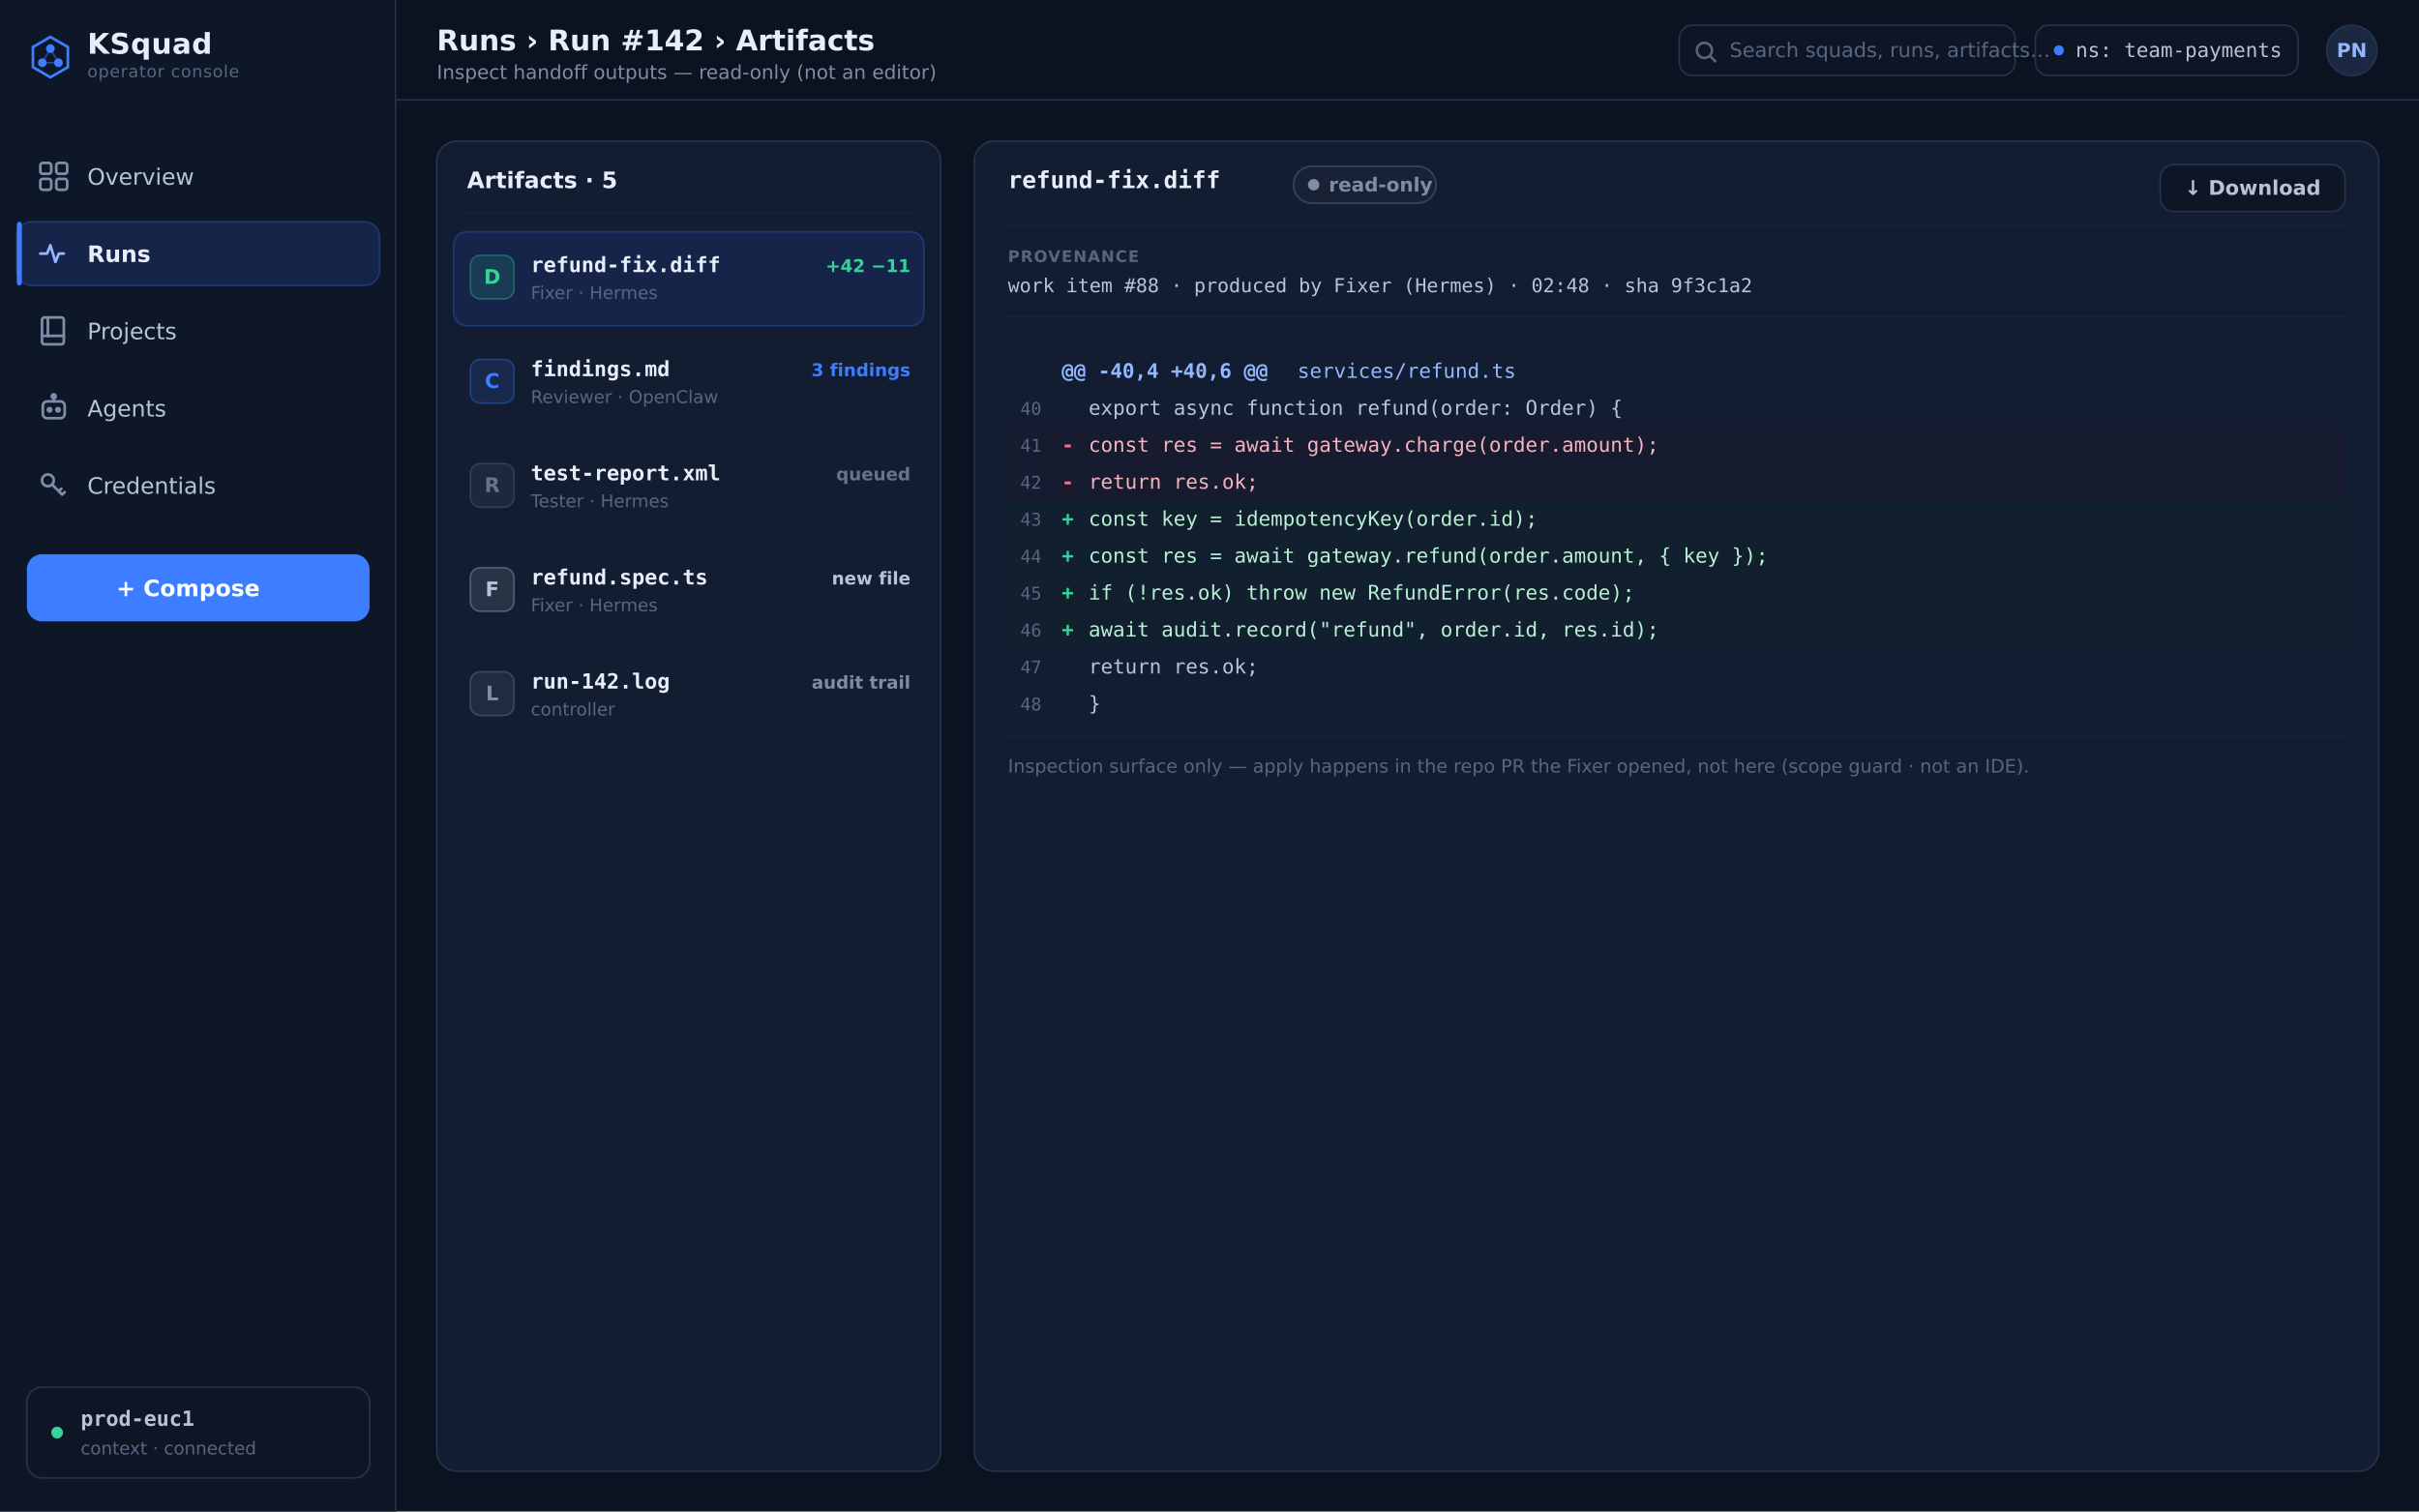
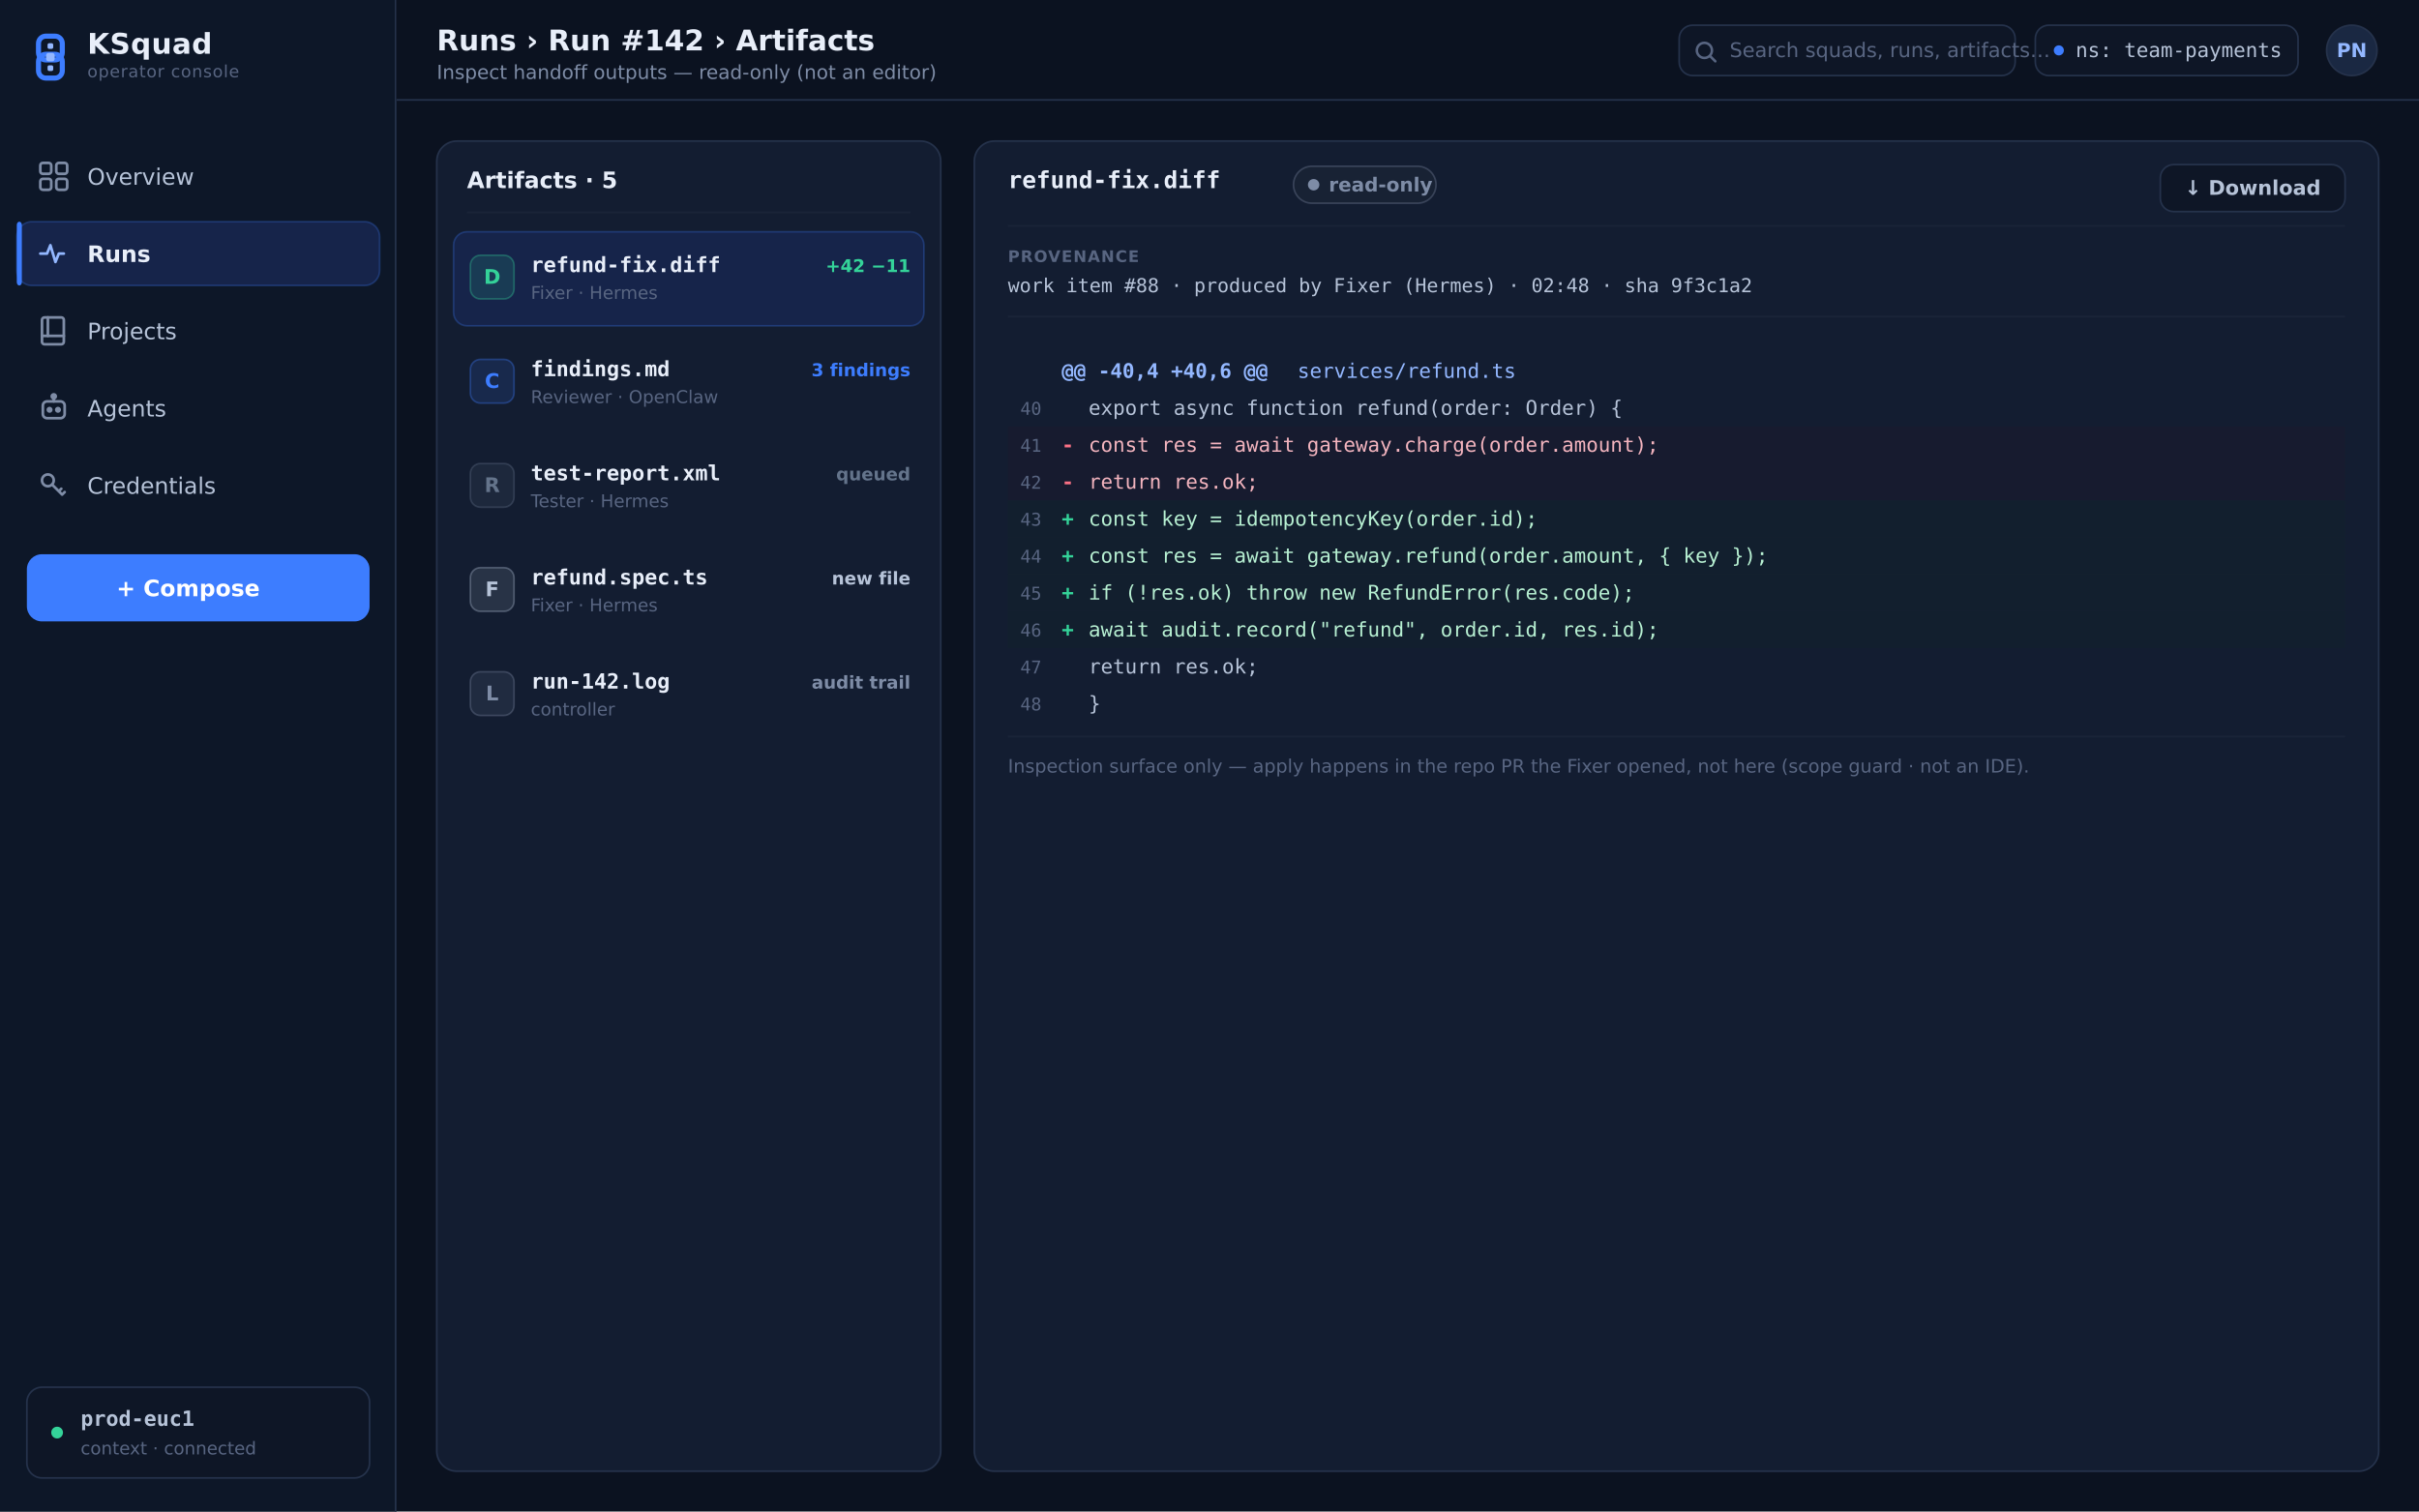
<svg xmlns="http://www.w3.org/2000/svg" width="1440" height="900" viewBox="0 0 1440 900" font-family="DejaVu Sans">
  <rect x="0" y="0" width="1440" height="900" rx="0" ry="0" fill="#0B1220" stroke="none" stroke-width="1" />
  <rect x="0" y="0" width="236" height="900" rx="0" ry="0" fill="#0D1728" stroke="none" stroke-width="1" />
  <rect x="235" y="0" width="1" height="900" rx="0" ry="0" fill="#25324B" stroke="none" stroke-width="1" />
-   <polygon points="40.4,28.0 40.4,40.0 30.0,46.0 19.6,40.0 19.6,28.0 30.0,22.0" fill="none" stroke="#3D7DFF" stroke-width="1.6" />
-   <path d="M30 28.96 L25.2 37.36 L34.8 37.36 Z" fill="none" stroke="#3D7DFF" stroke-width="1" opacity="0.45" />
-   <circle cx="30" cy="28.96" r="2.6" fill="#3D7DFF" />
-   <circle cx="25.2" cy="37.36" r="2.6" fill="#3D7DFF" />
-   <circle cx="34.8" cy="37.36" r="2.6" fill="#3D7DFF" />
+   <g transform="translate(30,34) scale(0.33735) translate(-50,-50)">
+     <rect x="29" y="45" width="42" height="42" rx="13" fill="none" stroke="#3D7DFF" stroke-width="9" />
+     <rect x="29" y="13" width="42" height="42" rx="13" fill="none" stroke="#3D7DFF" stroke-width="9" />
+     <rect x="45" y="25.5" width="10" height="10" rx="2.8" fill="#93B7FF" />
+     <rect x="45" y="64.5" width="10" height="10" rx="2.8" fill="#93B7FF" />
+     <rect x="42.5" y="42.5" width="15" height="15" rx="4.2" fill="#93B7FF" />
+   </g>
  <text x="52" y="32" font-family="DejaVu Sans" font-size="17" fill="#E8EEF9" font-weight="700" text-anchor="start" letter-spacing="0.2">KSquad</text>
  <text x="52" y="46" font-family="DejaVu Sans" font-size="10" fill="#586581" font-weight="400" text-anchor="start" letter-spacing="0.4">operator console</text>
  <g fill="none" stroke="#7E8CA6" stroke-width="1.6" stroke-linecap="round" stroke-linejoin="round">
    <rect x="24" y="97" width="6.5" height="6.5" rx="1.5" />
    <rect x="33.5" y="97" width="6.5" height="6.5" rx="1.5" />
    <rect x="24" y="106.5" width="6.5" height="6.5" rx="1.5" />
    <rect x="33.5" y="106.5" width="6.5" height="6.5" rx="1.5" />
  </g>
  <text x="52" y="110" font-family="DejaVu Sans" font-size="13.5" fill="#B6C3D8" font-weight="500" text-anchor="start">Overview</text>
  <rect x="10" y="132" width="216" height="38" rx="9" ry="9" fill="#16244A" stroke="#3D7DFF44" stroke-width="1" />
  <rect x="10" y="132" width="3" height="38" rx="2" ry="2" fill="#3D7DFF" stroke="none" stroke-width="1" />
  <g fill="none" stroke="#93B7FF" stroke-width="1.6" stroke-linecap="round" stroke-linejoin="round">
    <path d="M24 151 h4 l2 -5 l3 10 l2 -5 h3" />
  </g>
  <text x="52" y="156" font-family="DejaVu Sans" font-size="13.5" fill="#E8EEF9" font-weight="600" text-anchor="start">Runs</text>
  <g fill="none" stroke="#7E8CA6" stroke-width="1.6" stroke-linecap="round" stroke-linejoin="round">
    <rect x="25" y="189" width="13" height="16" rx="1.5" />
    <path d="M25 200 h13" />
    <path d="M28.5 189 v11" />
  </g>
  <text x="52" y="202" font-family="DejaVu Sans" font-size="13.5" fill="#B6C3D8" font-weight="500" text-anchor="start">Projects</text>
  <g fill="none" stroke="#7E8CA6" stroke-width="1.6" stroke-linecap="round" stroke-linejoin="round">
    <rect x="25.5" y="239" width="13" height="10" rx="2.5" />
    <path d="M32 236 v3" />
    <circle cx="32" cy="236" r="1.2" fill="#7E8CA6" />
    <circle cx="29.5" cy="244" r="1" fill="#7E8CA6" />
    <circle cx="34.5" cy="244" r="1" fill="#7E8CA6" />
  </g>
  <text x="52" y="248" font-family="DejaVu Sans" font-size="13.5" fill="#B6C3D8" font-weight="500" text-anchor="start">Agents</text>
  <g fill="none" stroke="#7E8CA6" stroke-width="1.6" stroke-linecap="round" stroke-linejoin="round">
    <circle cx="28.5" cy="286" r="3.5" />
    <path d="M31 288.5 l6 6 M35 292.5 l1.5 -1.5 M37 294.5 l1.5 -1.5" />
  </g>
  <text x="52" y="294" font-family="DejaVu Sans" font-size="13.5" fill="#B6C3D8" font-weight="500" text-anchor="start">Credentials</text>
  <rect x="16" y="330" width="204" height="40" rx="9" ry="9" fill="#3D7DFF" stroke="none" stroke-width="1" />
  <text x="112" y="355" font-family="DejaVu Sans" font-size="13.5" fill="#fff" font-weight="600" text-anchor="middle">+  Compose</text>
  <rect x="16" y="826" width="204" height="54" rx="9" ry="9" fill="#0E1626" stroke="#25324B" stroke-width="1" />
  <circle cx="34" cy="853" r="3.5" fill="#34D399" />
  <text x="48" y="849" font-family="DejaVu Sans Mono" font-size="12.5" fill="#B6C3D8" font-weight="600" text-anchor="start">prod-euc1</text>
  <text x="48" y="866" font-family="DejaVu Sans" font-size="10.5" fill="#586581" font-weight="400" text-anchor="start">context · connected</text>
  <rect x="236" y="0" width="1204" height="60" rx="0" ry="0" fill="#0B1220" stroke="none" stroke-width="1" />
  <rect x="236" y="59" width="1204" height="1" rx="0" ry="0" fill="#25324B" stroke="none" stroke-width="1" />
  <text x="260" y="30" font-family="DejaVu Sans" font-size="17" fill="#E8EEF9" font-weight="700" text-anchor="start">Runs  ›  Run #142  ›  Artifacts</text>
  <text x="260" y="47" font-family="DejaVu Sans" font-size="11.5" fill="#7E8CA6" font-weight="400" text-anchor="start">Inspect handoff outputs — read-only (not an editor)</text>
  <circle cx="1400" cy="30" r="15" fill="#1A2842" stroke="#25324B" />
  <text x="1400" y="34" font-family="DejaVu Sans" font-size="11.5" fill="#93B7FF" font-weight="700" text-anchor="middle">PN</text>
  <rect x="1211.6" y="15" width="156.4" height="30" rx="8" ry="8" fill="#0E1626" stroke="#25324B" stroke-width="1" />
  <circle cx="1225.6" cy="30" r="3" fill="#3D7DFF" />
  <text x="1235.6" y="34" font-family="DejaVu Sans Mono" font-size="12" fill="#B6C3D8" font-weight="400" text-anchor="start">ns: team-payments</text>
  <rect x="999.6" y="15" width="200" height="30" rx="8" ry="8" fill="#0E1626" stroke="#25324B" stroke-width="1" />
  <circle cx="1014.6" cy="30" r="4.5" fill="none" stroke="#586581" stroke-width="1.5" />
  <path d="M1018.1 33.5 l3 3" stroke="#586581" stroke-width="1.5" stroke-linecap="round" />
  <text x="1029.6" y="34" font-family="DejaVu Sans" font-size="12" fill="#586581" font-weight="400" text-anchor="start">Search squads, runs, artifacts…</text>
  <rect x="260" y="84" width="300" height="792" rx="12" ry="12" fill="#131D31" stroke="#25324B" stroke-width="1" />
  <text x="278" y="112" font-family="DejaVu Sans" font-size="13.5" fill="#E8EEF9" font-weight="700" text-anchor="start">Artifacts · 5</text>
  <rect x="278" y="126" width="264" height="1" rx="0" ry="0" fill="#1A2438" stroke="none" stroke-width="1" />
  <rect x="270" y="138" width="280" height="56" rx="8" ry="8" fill="#16244A" stroke="#3D7DFF44" stroke-width="1" />
  <rect x="280" y="152" width="26" height="26" rx="6" ry="6" fill="#34D39922" stroke="#34D39955" stroke-width="1" />
  <text x="293" y="169" font-family="DejaVu Sans" font-size="12" fill="#34D399" font-weight="700" text-anchor="middle">D</text>
  <text x="316" y="162" font-family="DejaVu Sans Mono" font-size="12.5" fill="#E8EEF9" font-weight="600" text-anchor="start">refund-fix.diff</text>
  <text x="316" y="178" font-family="DejaVu Sans" font-size="10.5" fill="#586581" font-weight="400" text-anchor="start">Fixer · Hermes</text>
  <text x="542" y="162" font-family="DejaVu Sans" font-size="10.5" fill="#34D399" font-weight="600" text-anchor="end">+42 −11</text>
  <rect x="280" y="214" width="26" height="26" rx="6" ry="6" fill="#3D7DFF22" stroke="#3D7DFF55" stroke-width="1" />
  <text x="293" y="231" font-family="DejaVu Sans" font-size="12" fill="#3D7DFF" font-weight="700" text-anchor="middle">C</text>
  <text x="316" y="224" font-family="DejaVu Sans Mono" font-size="12.5" fill="#E8EEF9" font-weight="600" text-anchor="start">findings.md</text>
  <text x="316" y="240" font-family="DejaVu Sans" font-size="10.5" fill="#586581" font-weight="400" text-anchor="start">Reviewer · OpenClaw</text>
  <text x="542" y="224" font-family="DejaVu Sans" font-size="10.5" fill="#3D7DFF" font-weight="600" text-anchor="end">3 findings</text>
  <rect x="280" y="276" width="26" height="26" rx="6" ry="6" fill="#64748B22" stroke="#64748B55" stroke-width="1" />
  <text x="293" y="293" font-family="DejaVu Sans" font-size="12" fill="#64748B" font-weight="700" text-anchor="middle">R</text>
  <text x="316" y="286" font-family="DejaVu Sans Mono" font-size="12.5" fill="#E8EEF9" font-weight="600" text-anchor="start">test-report.xml</text>
  <text x="316" y="302" font-family="DejaVu Sans" font-size="10.5" fill="#586581" font-weight="400" text-anchor="start">Tester · Hermes</text>
  <text x="542" y="286" font-family="DejaVu Sans" font-size="10.5" fill="#64748B" font-weight="600" text-anchor="end">queued</text>
  <rect x="280" y="338" width="26" height="26" rx="6" ry="6" fill="#B6C3D822" stroke="#B6C3D855" stroke-width="1" />
  <text x="293" y="355" font-family="DejaVu Sans" font-size="12" fill="#B6C3D8" font-weight="700" text-anchor="middle">F</text>
  <text x="316" y="348" font-family="DejaVu Sans Mono" font-size="12.5" fill="#E8EEF9" font-weight="600" text-anchor="start">refund.spec.ts</text>
  <text x="316" y="364" font-family="DejaVu Sans" font-size="10.5" fill="#586581" font-weight="400" text-anchor="start">Fixer · Hermes</text>
  <text x="542" y="348" font-family="DejaVu Sans" font-size="10.5" fill="#B6C3D8" font-weight="600" text-anchor="end">new file</text>
  <rect x="280" y="400" width="26" height="26" rx="6" ry="6" fill="#7E8CA622" stroke="#7E8CA655" stroke-width="1" />
  <text x="293" y="417" font-family="DejaVu Sans" font-size="12" fill="#7E8CA6" font-weight="700" text-anchor="middle">L</text>
  <text x="316" y="410" font-family="DejaVu Sans Mono" font-size="12.5" fill="#E8EEF9" font-weight="600" text-anchor="start">run-142.log</text>
  <text x="316" y="426" font-family="DejaVu Sans" font-size="10.5" fill="#586581" font-weight="400" text-anchor="start">controller</text>
  <text x="542" y="410" font-family="DejaVu Sans" font-size="10.5" fill="#7E8CA6" font-weight="600" text-anchor="end">audit trail</text>
  <rect x="580" y="84" width="836" height="792" rx="12" ry="12" fill="#131D31" stroke="#25324B" stroke-width="1" />
  <text x="600" y="112" font-family="DejaVu Sans Mono" font-size="14" fill="#E8EEF9" font-weight="700" text-anchor="start">refund-fix.diff</text>
  <rect x="770" y="99" width="84.855" height="22" rx="11" ry="11" fill="#182234" stroke="#7E8CA655" stroke-width="1" />
  <circle cx="782" cy="110" r="3.4" fill="#7E8CA6" />
  <text x="791" y="114" font-family="DejaVu Sans" font-size="11.5" fill="#7E8CA6" font-weight="600" text-anchor="start">read-only</text>
  <rect x="1286" y="98" width="110" height="28" rx="8" ry="8" fill="#0E1626" stroke="#25324B" stroke-width="1" />
  <text x="1341" y="116" font-family="DejaVu Sans" font-size="12" fill="#B6C3D8" font-weight="600" text-anchor="middle">↓ Download</text>
  <rect x="600" y="134" width="796" height="1" rx="0" ry="0" fill="#1A2438" stroke="none" stroke-width="1" />
  <text x="600" y="156" font-family="DejaVu Sans" font-size="9.5" fill="#586581" font-weight="600" text-anchor="start" letter-spacing="0.6">PROVENANCE</text>
  <text x="600" y="174" font-family="DejaVu Sans Mono" font-size="11.5" fill="#B6C3D8" font-weight="400" text-anchor="start">work item #88  ·  produced by Fixer (Hermes)  ·  02:48  ·  sha 9f3c1a2</text>
  <rect x="600" y="188" width="796" height="1" rx="0" ry="0" fill="#1A2438" stroke="none" stroke-width="1" />
  <text x="632" y="225" font-family="DejaVu Sans Mono" font-size="12" fill="#93B7FF" font-weight="700" text-anchor="start">@@ -40,4 +40,6 @@</text>
  <text x="772.4" y="225" font-family="DejaVu Sans Mono" font-size="12" fill="#93B7FF" font-weight="400" text-anchor="start">services/refund.ts</text>
  <text x="620" y="247" font-family="DejaVu Sans Mono" font-size="10.5" fill="#586581" font-weight="400" text-anchor="end">40</text>
  <text x="632" y="247" font-family="DejaVu Sans Mono" font-size="12" fill="#586581" font-weight="700" text-anchor="start"> </text>
  <text x="648" y="247" font-family="DejaVu Sans Mono" font-size="12" fill="#B6C3D8" font-weight="400" text-anchor="start">export async function refund(order: Order) {</text>
  <rect x="600" y="254" width="796" height="22" rx="0" ry="0" fill="#3315211F" stroke="none" stroke-width="1" />
  <text x="620" y="269" font-family="DejaVu Sans Mono" font-size="10.5" fill="#586581" font-weight="400" text-anchor="end">41</text>
  <text x="632" y="269" font-family="DejaVu Sans Mono" font-size="12" fill="#FB7185" font-weight="700" text-anchor="start">-</text>
  <text x="648" y="269" font-family="DejaVu Sans Mono" font-size="12" fill="#F3B4BE" font-weight="400" text-anchor="start">  const res = await gateway.charge(order.amount);</text>
  <rect x="600" y="276" width="796" height="22" rx="0" ry="0" fill="#3315211F" stroke="none" stroke-width="1" />
  <text x="620" y="291" font-family="DejaVu Sans Mono" font-size="10.5" fill="#586581" font-weight="400" text-anchor="end">42</text>
  <text x="632" y="291" font-family="DejaVu Sans Mono" font-size="12" fill="#FB7185" font-weight="700" text-anchor="start">-</text>
  <text x="648" y="291" font-family="DejaVu Sans Mono" font-size="12" fill="#F3B4BE" font-weight="400" text-anchor="start">  return res.ok;</text>
  <rect x="600" y="298" width="796" height="22" rx="0" ry="0" fill="#0F2E2422" stroke="none" stroke-width="1" />
  <text x="620" y="313" font-family="DejaVu Sans Mono" font-size="10.5" fill="#586581" font-weight="400" text-anchor="end">43</text>
  <text x="632" y="313" font-family="DejaVu Sans Mono" font-size="12" fill="#34D399" font-weight="700" text-anchor="start">+</text>
  <text x="648" y="313" font-family="DejaVu Sans Mono" font-size="12" fill="#B7F0D2" font-weight="400" text-anchor="start">  const key = idempotencyKey(order.id);</text>
  <rect x="600" y="320" width="796" height="22" rx="0" ry="0" fill="#0F2E2422" stroke="none" stroke-width="1" />
  <text x="620" y="335" font-family="DejaVu Sans Mono" font-size="10.5" fill="#586581" font-weight="400" text-anchor="end">44</text>
  <text x="632" y="335" font-family="DejaVu Sans Mono" font-size="12" fill="#34D399" font-weight="700" text-anchor="start">+</text>
  <text x="648" y="335" font-family="DejaVu Sans Mono" font-size="12" fill="#B7F0D2" font-weight="400" text-anchor="start">  const res = await gateway.refund(order.amount, { key });</text>
  <rect x="600" y="342" width="796" height="22" rx="0" ry="0" fill="#0F2E2422" stroke="none" stroke-width="1" />
  <text x="620" y="357" font-family="DejaVu Sans Mono" font-size="10.5" fill="#586581" font-weight="400" text-anchor="end">45</text>
  <text x="632" y="357" font-family="DejaVu Sans Mono" font-size="12" fill="#34D399" font-weight="700" text-anchor="start">+</text>
  <text x="648" y="357" font-family="DejaVu Sans Mono" font-size="12" fill="#B7F0D2" font-weight="400" text-anchor="start">  if (!res.ok) throw new RefundError(res.code);</text>
  <rect x="600" y="364" width="796" height="22" rx="0" ry="0" fill="#0F2E2422" stroke="none" stroke-width="1" />
  <text x="620" y="379" font-family="DejaVu Sans Mono" font-size="10.5" fill="#586581" font-weight="400" text-anchor="end">46</text>
  <text x="632" y="379" font-family="DejaVu Sans Mono" font-size="12" fill="#34D399" font-weight="700" text-anchor="start">+</text>
  <text x="648" y="379" font-family="DejaVu Sans Mono" font-size="12" fill="#B7F0D2" font-weight="400" text-anchor="start">  await audit.record("refund", order.id, res.id);</text>
  <text x="620" y="401" font-family="DejaVu Sans Mono" font-size="10.5" fill="#586581" font-weight="400" text-anchor="end">47</text>
  <text x="632" y="401" font-family="DejaVu Sans Mono" font-size="12" fill="#586581" font-weight="700" text-anchor="start"> </text>
  <text x="648" y="401" font-family="DejaVu Sans Mono" font-size="12" fill="#B6C3D8" font-weight="400" text-anchor="start">  return res.ok;</text>
  <text x="620" y="423" font-family="DejaVu Sans Mono" font-size="10.5" fill="#586581" font-weight="400" text-anchor="end">48</text>
  <text x="632" y="423" font-family="DejaVu Sans Mono" font-size="12" fill="#586581" font-weight="700" text-anchor="start"> </text>
  <text x="648" y="423" font-family="DejaVu Sans Mono" font-size="12" fill="#B6C3D8" font-weight="400" text-anchor="start">}</text>
  <rect x="600" y="438" width="796" height="1" rx="0" ry="0" fill="#1A2438" stroke="none" stroke-width="1" />
  <text x="600" y="460" font-family="DejaVu Sans" font-size="11" fill="#586581" font-weight="400" text-anchor="start">Inspection surface only — apply happens in the repo PR the Fixer opened, not here (scope guard · not an IDE).</text>
</svg>
